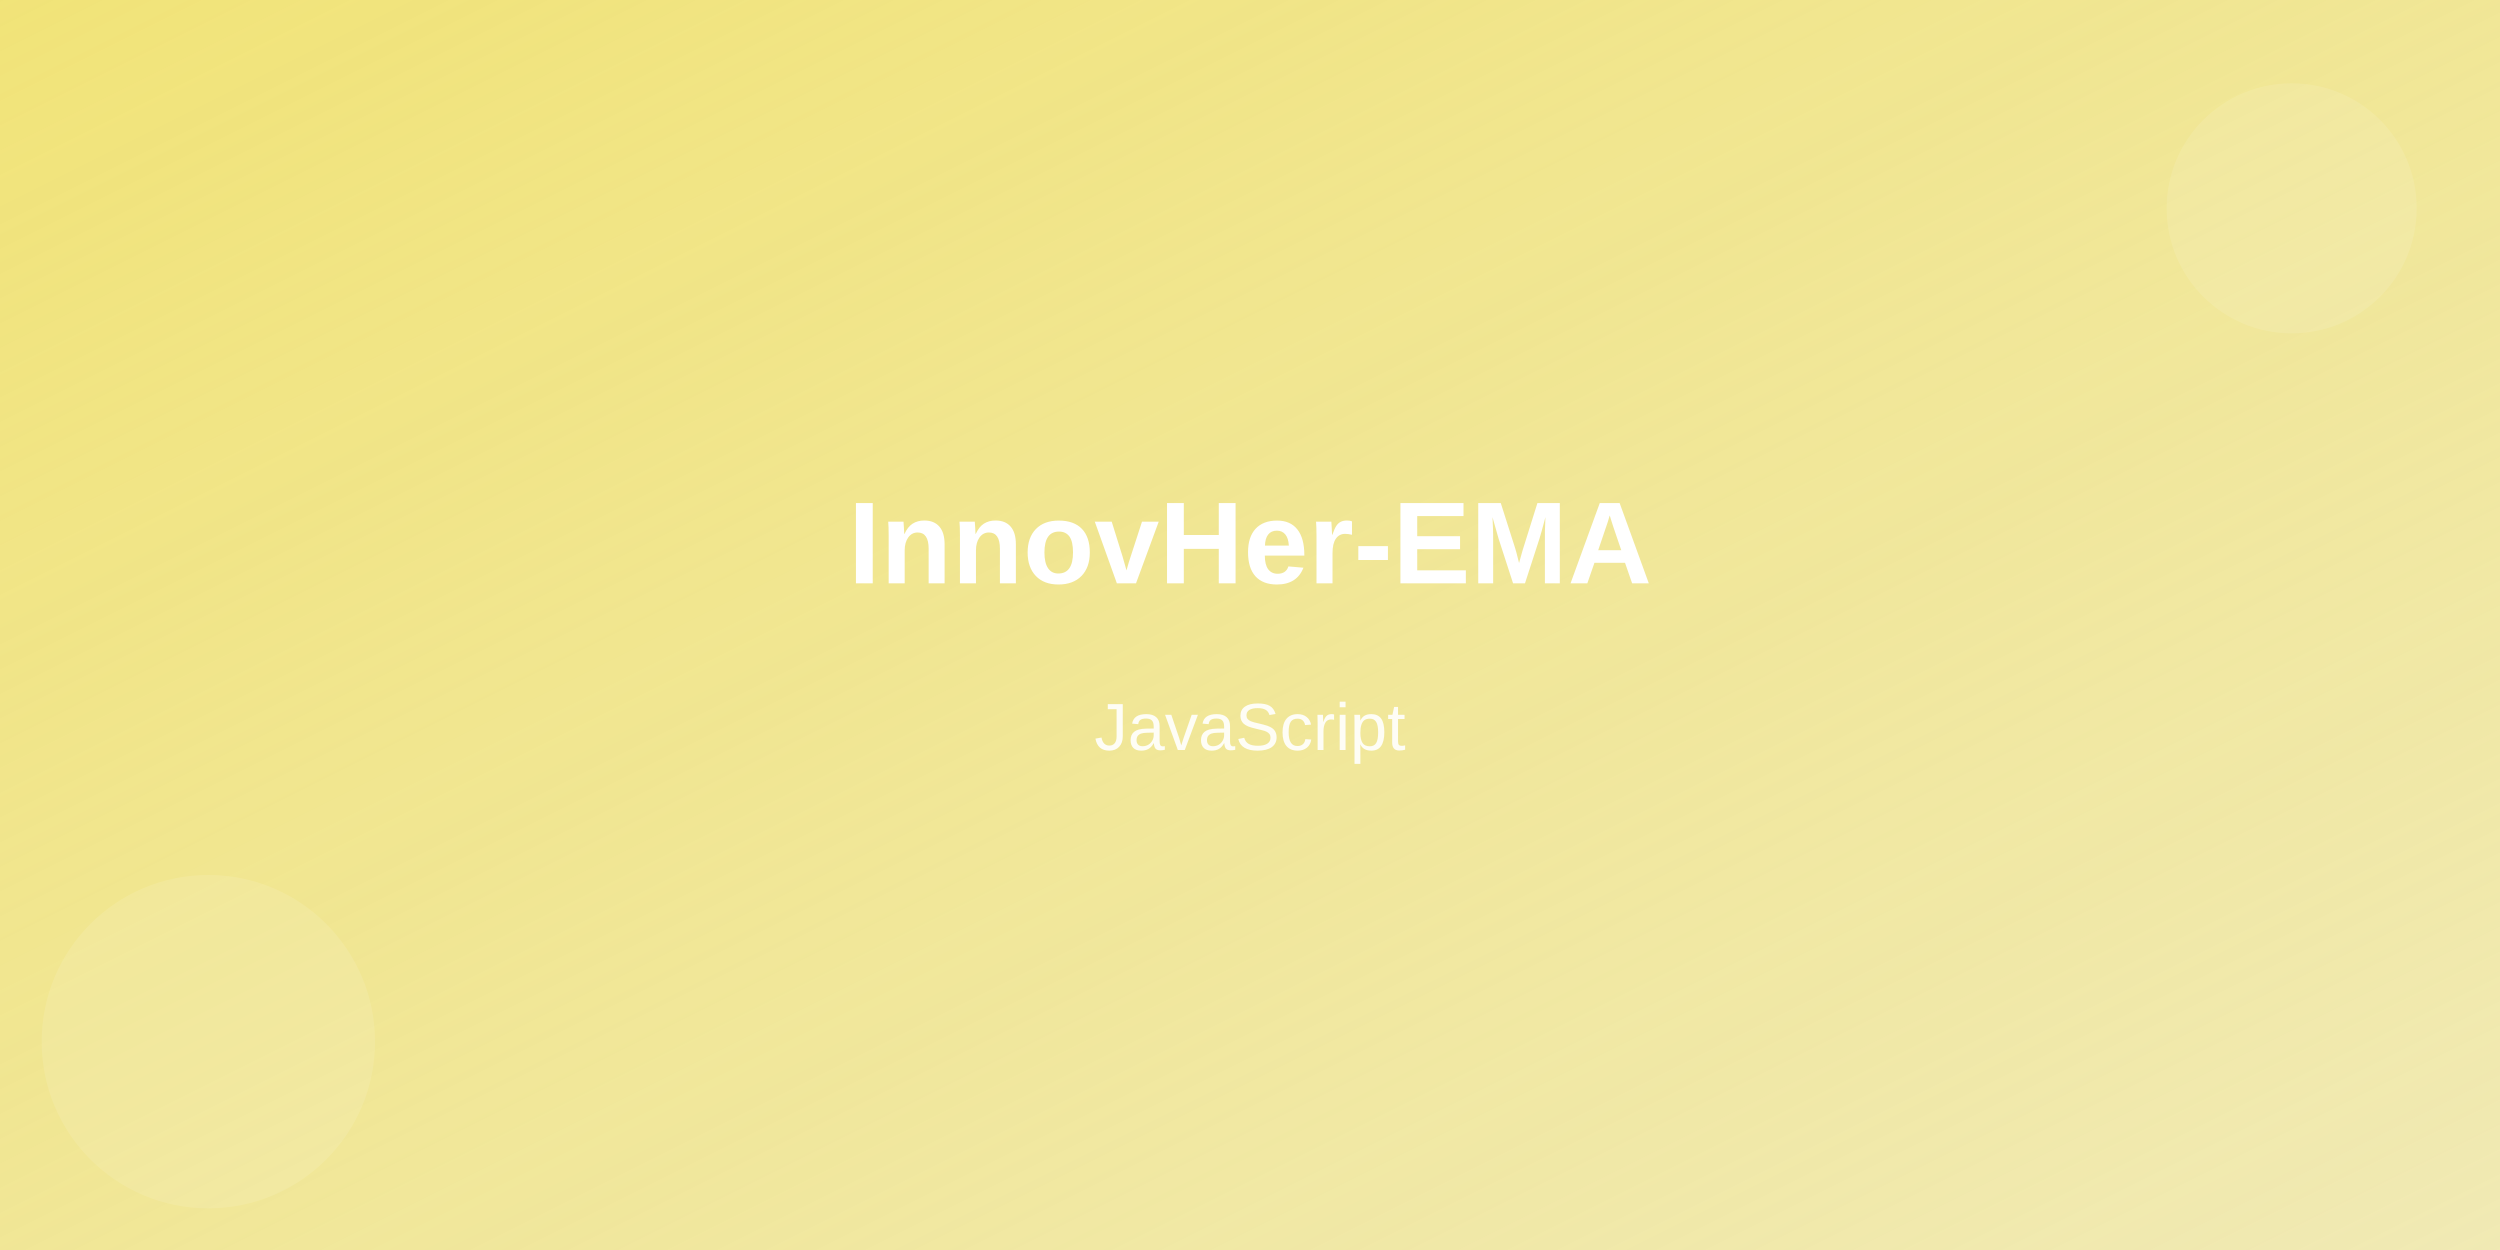
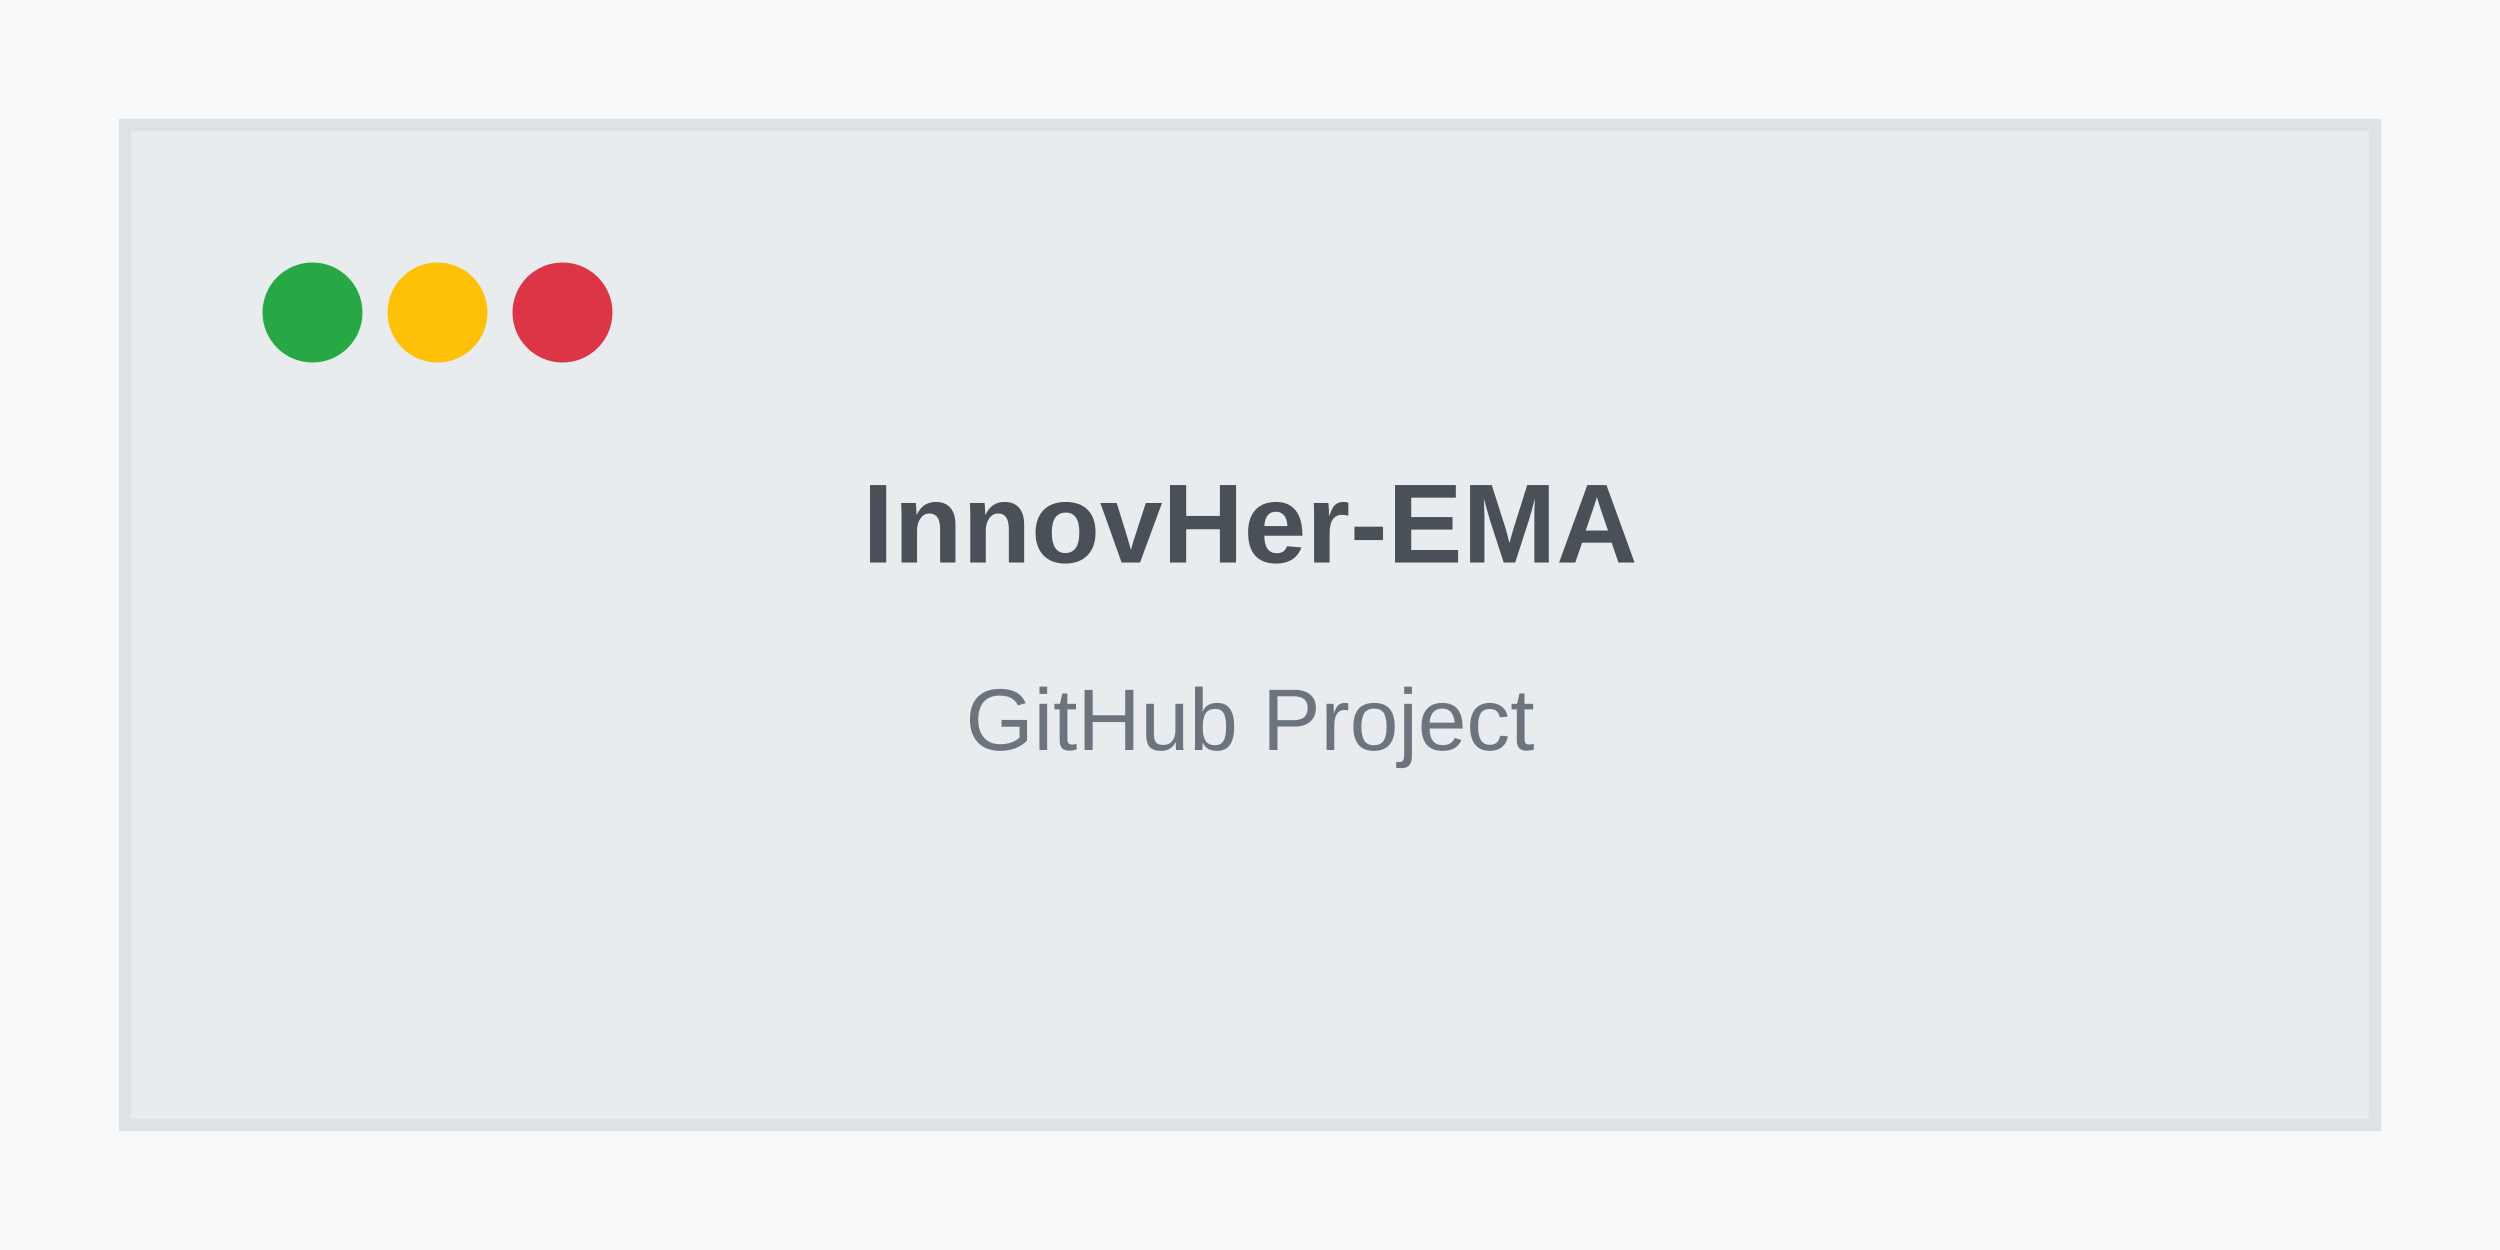
- <svg xmlns="http://www.w3.org/2000/svg" width="600" height="300">
-   <defs>
-     <linearGradient id="grad-InnovHer-EMA" x1="0%" y1="0%" x2="100%" y2="100%">
-       <stop offset="0%" style="stop-color:#f1e05a;stop-opacity:0.8" />
-       <stop offset="100%" style="stop-color:#f1e05a;stop-opacity:0.4" />
-     </linearGradient>
-   </defs>
-   <rect width="600" height="300" fill="url(#grad-InnovHer-EMA)" />
-   <circle cx="550" cy="50" r="30" fill="white" opacity="0.1" />
-   <circle cx="50" cy="250" r="40" fill="white" opacity="0.1" />
-   <text x="300" y="140" font-family="Arial, sans-serif" font-size="28" font-weight="bold" text-anchor="middle" fill="white">InnovHer-EMA</text>
-   <text x="300" y="180" font-family="Arial, sans-serif" font-size="16" text-anchor="middle" fill="white" opacity="0.9">JavaScript</text>
+ <svg xmlns="http://www.w3.org/2000/svg" width="400" height="200">
+   <rect width="100%" height="100%" fill="#f8f9fa" />
+   <rect x="20" y="20" width="360" height="160" fill="#e9ecef" stroke="#dee2e6" stroke-width="2" />
+   <text x="200" y="90" font-family="Arial, sans-serif" font-size="18" font-weight="bold" text-anchor="middle" fill="#495057">InnovHer-EMA</text>
+   <text x="200" y="120" font-family="Arial, sans-serif" font-size="14" text-anchor="middle" fill="#6c757d">GitHub Project</text>
+   <circle cx="50" cy="50" r="8" fill="#28a745" />
+   <circle cx="70" cy="50" r="8" fill="#ffc107" />
+   <circle cx="90" cy="50" r="8" fill="#dc3545" />
</svg>
